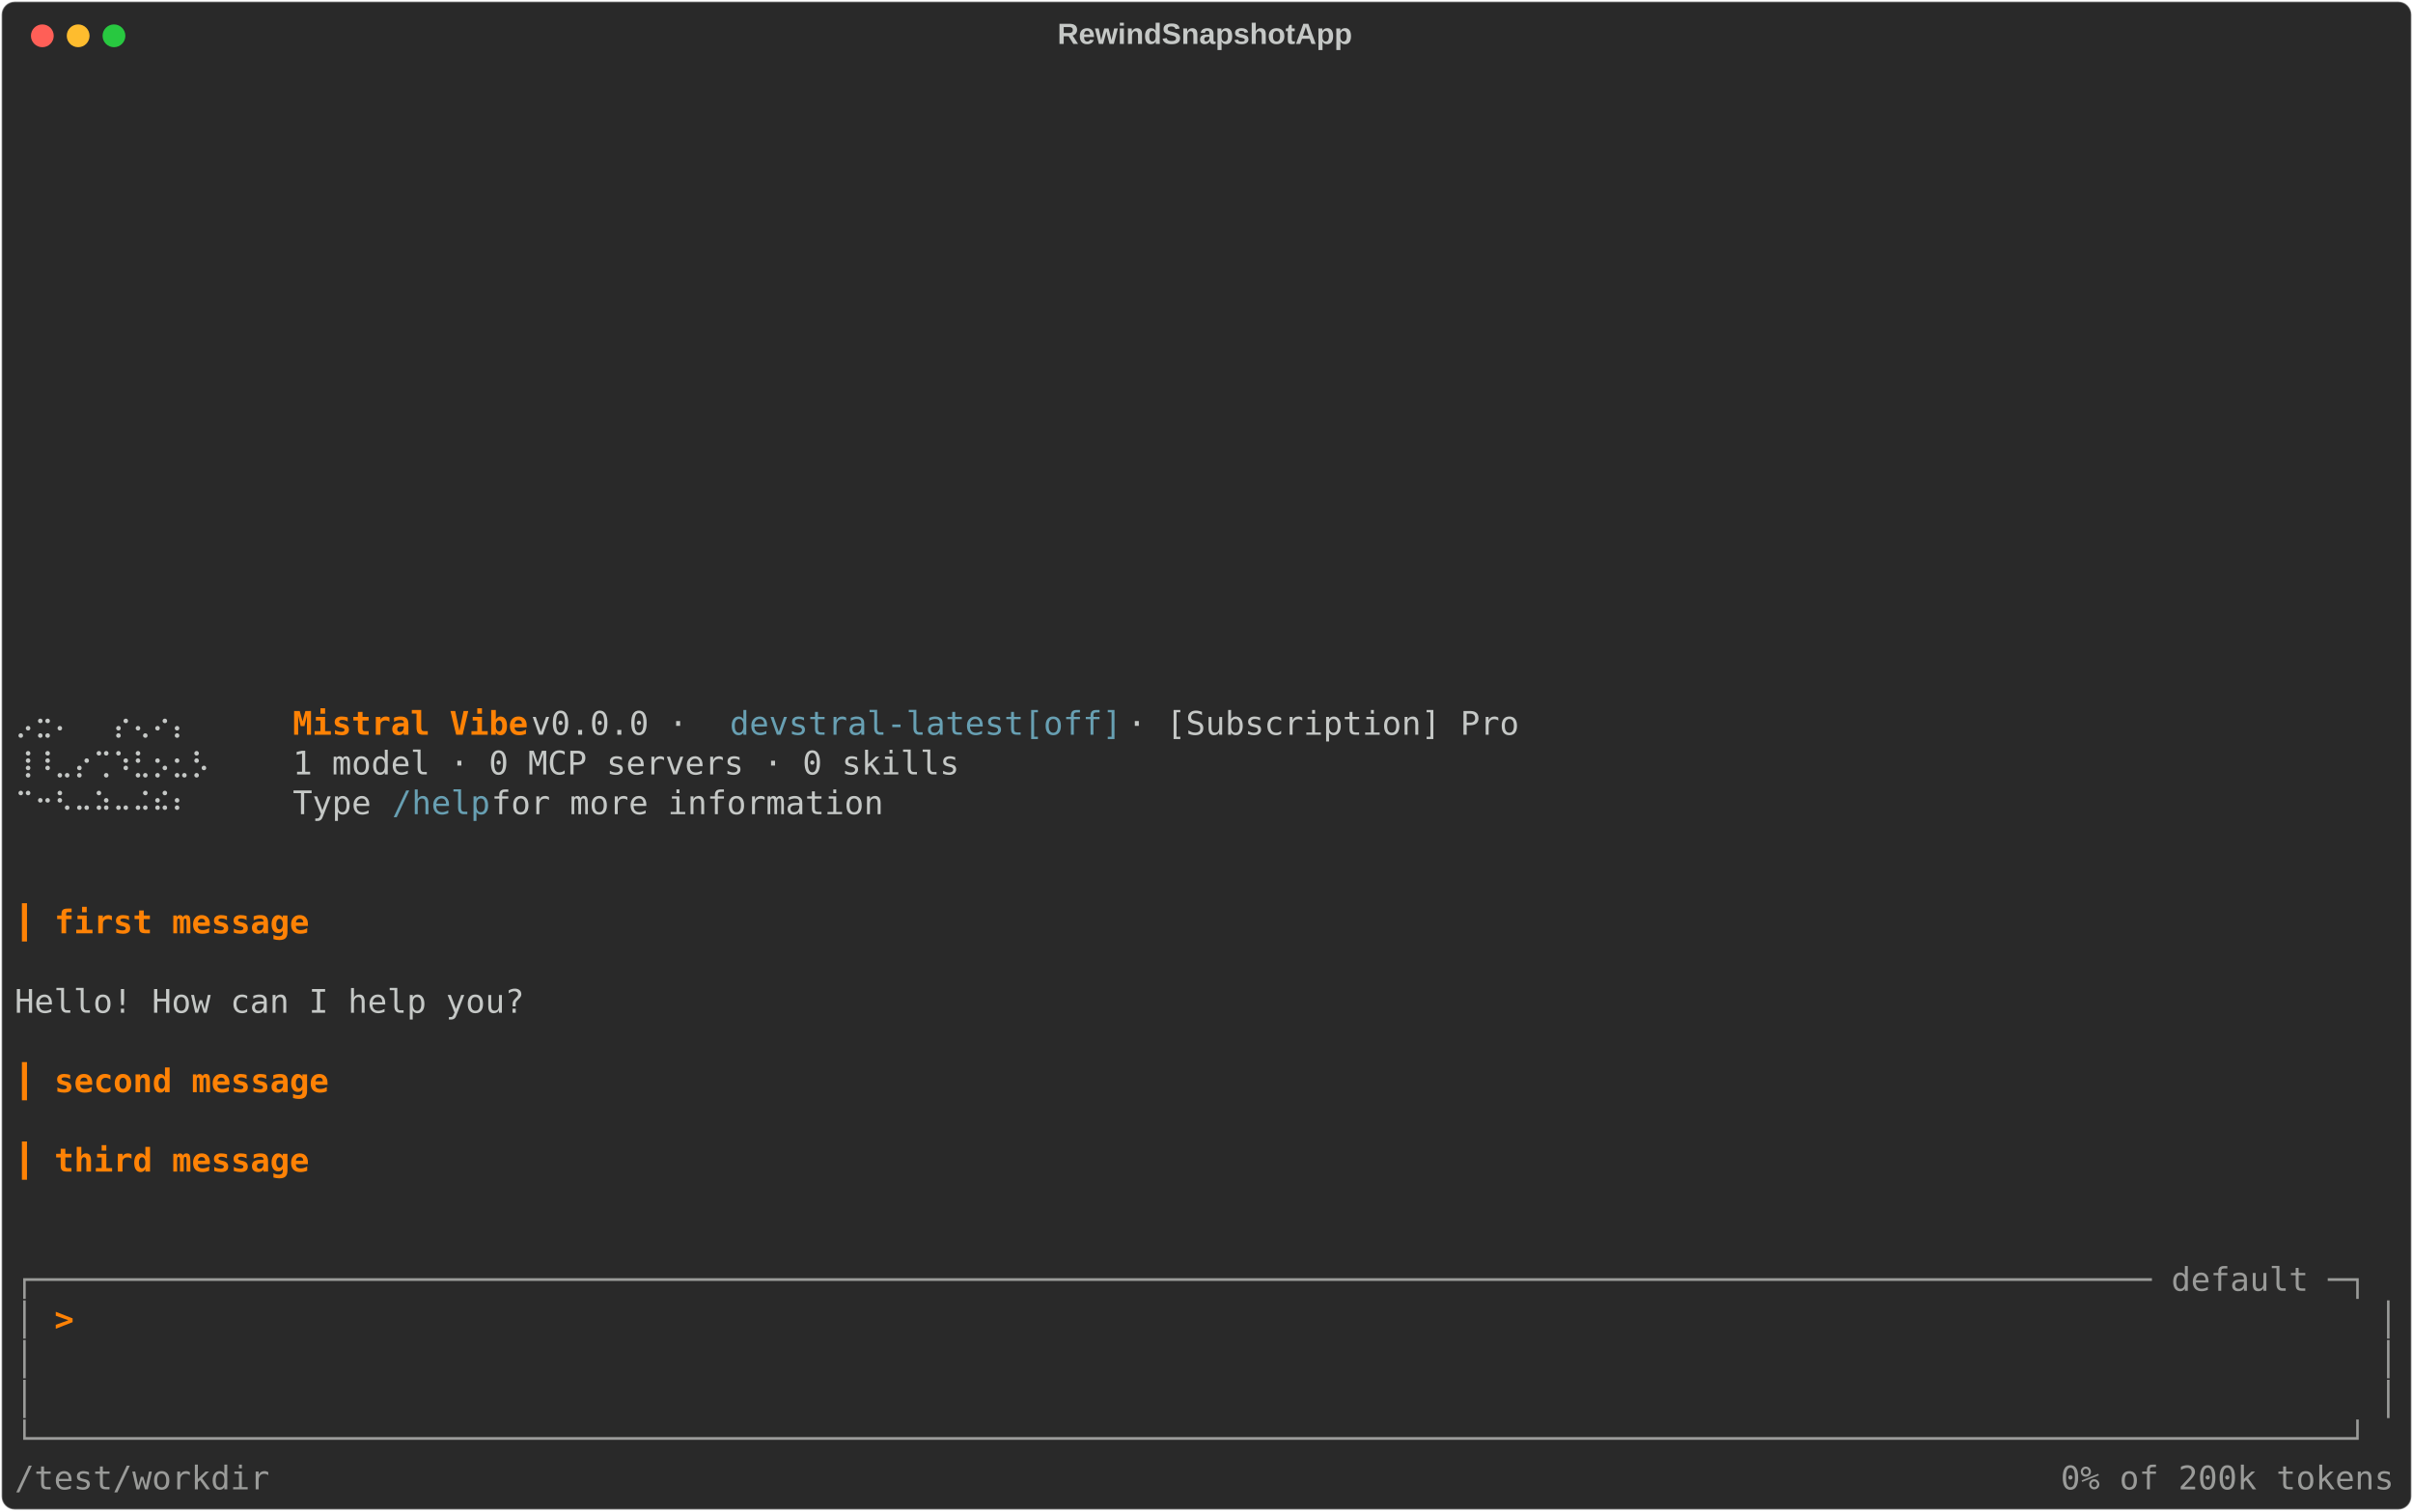
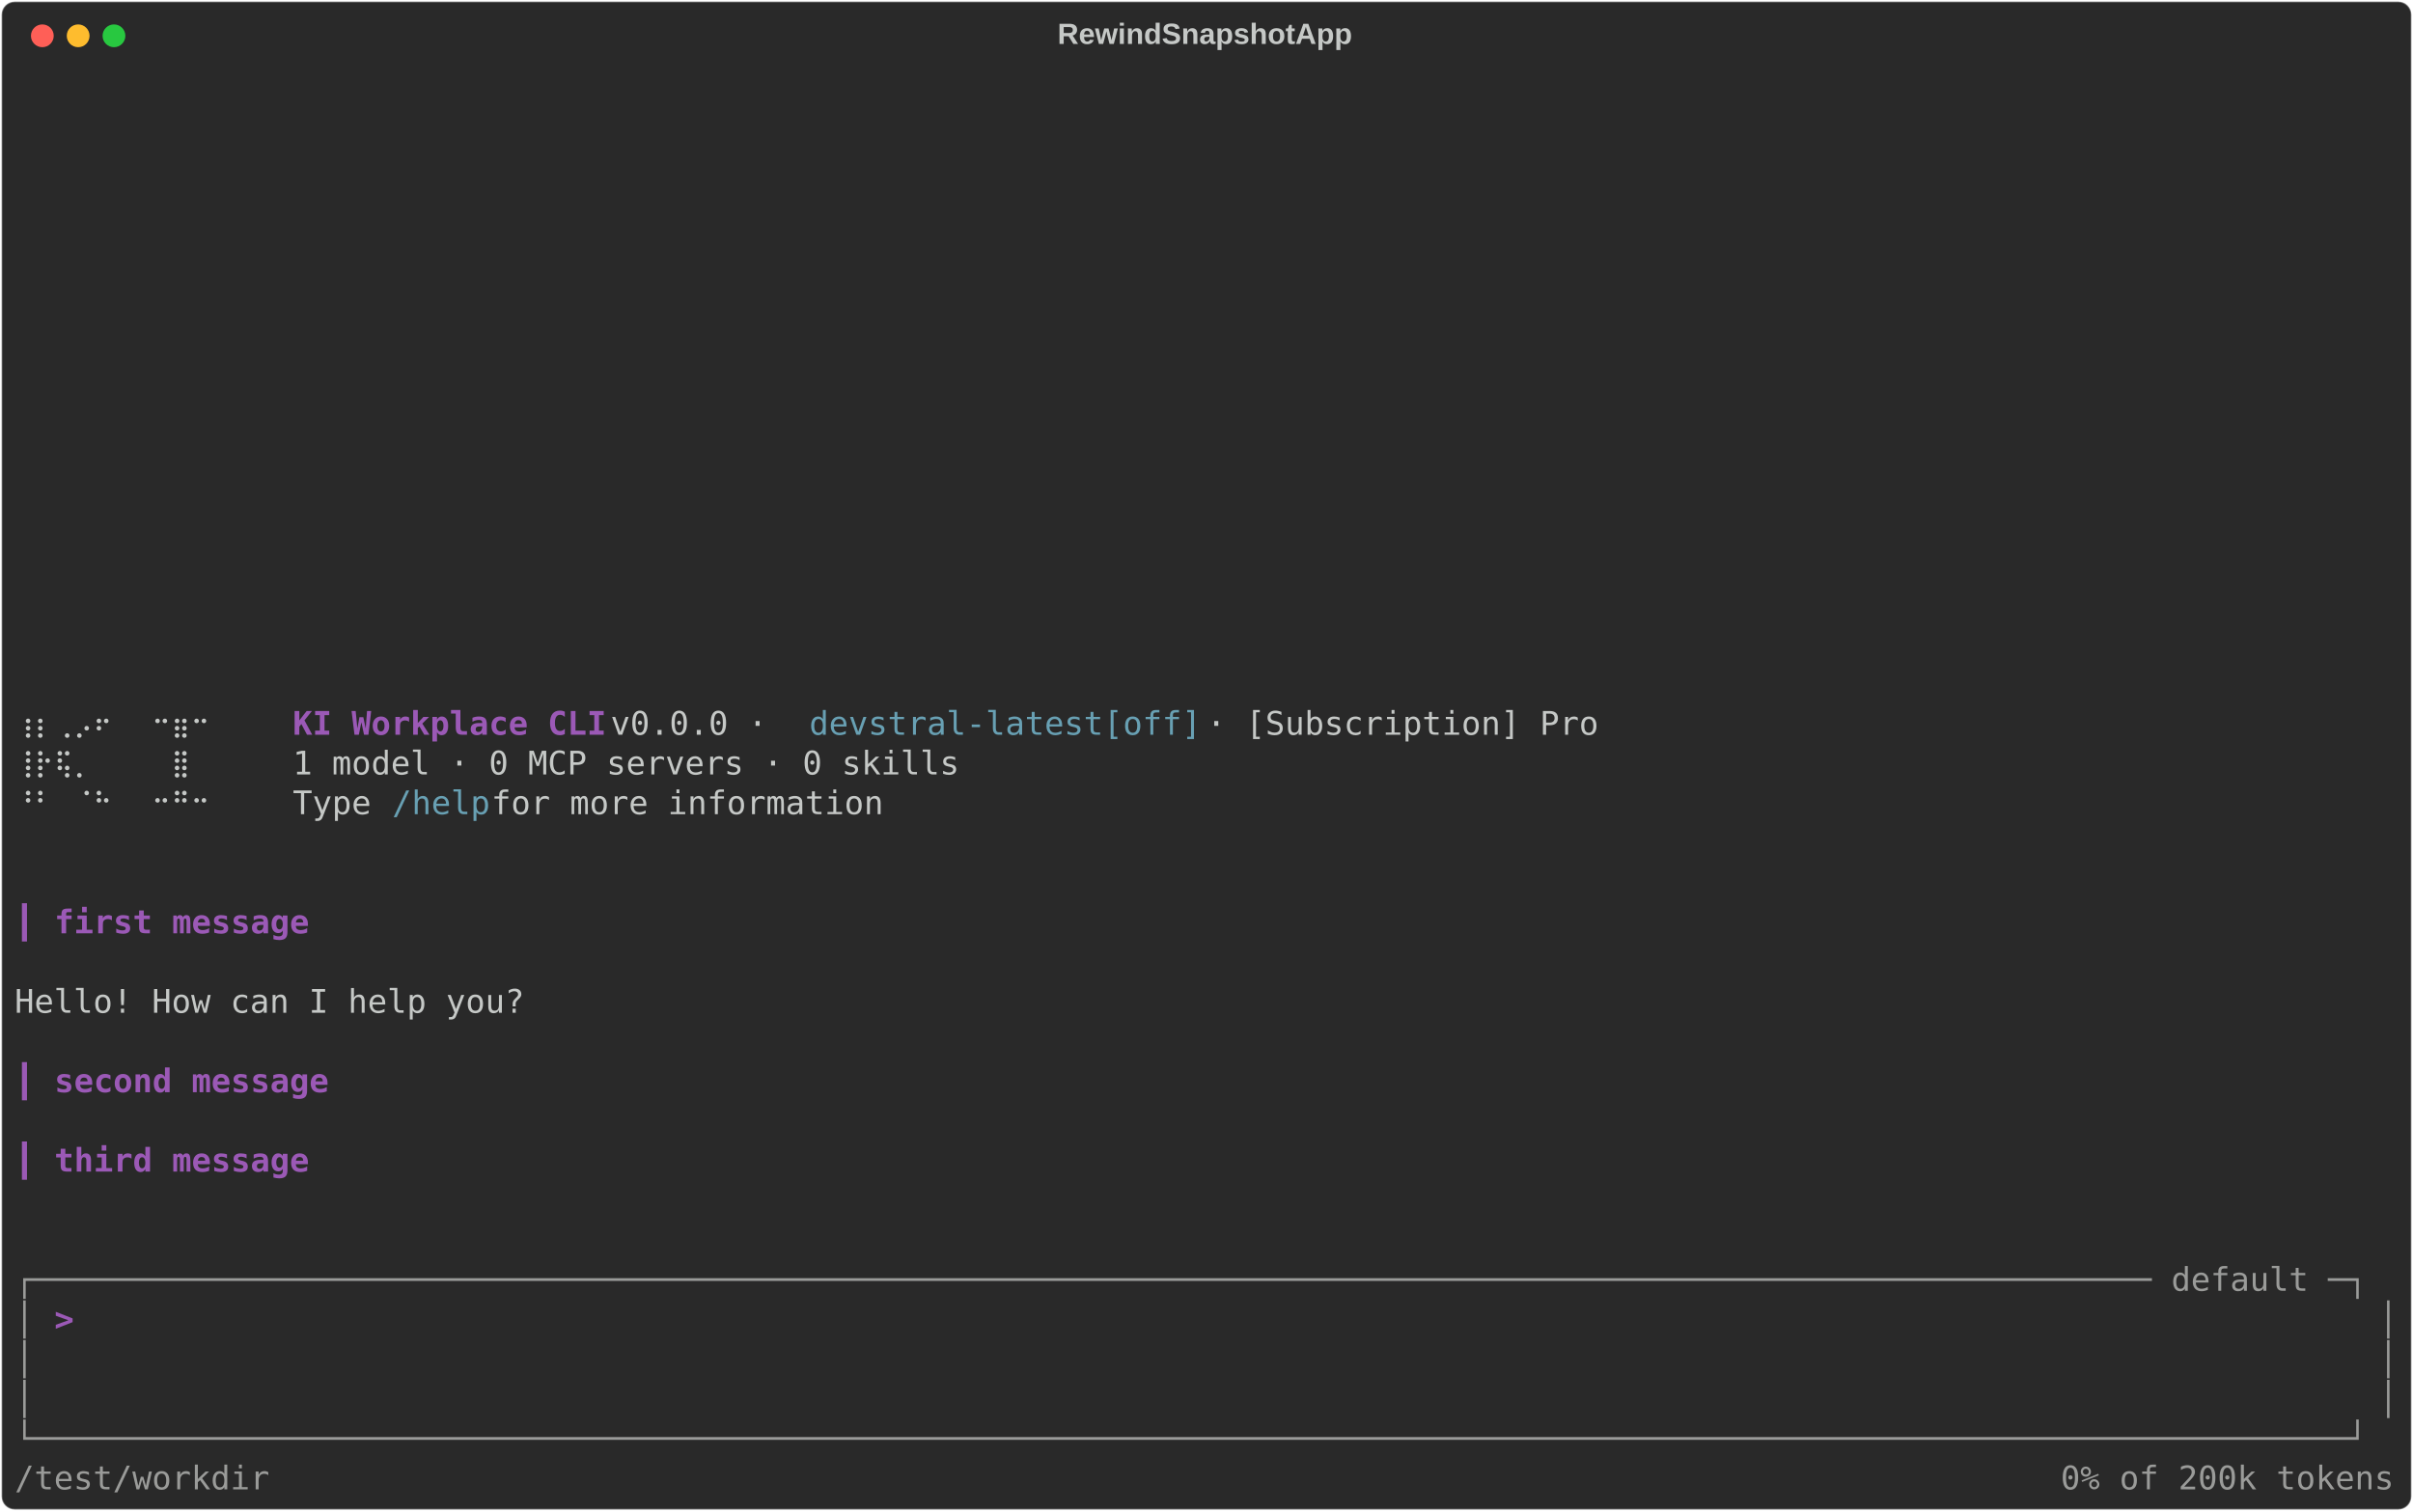
<svg xmlns="http://www.w3.org/2000/svg" class="rich-terminal" viewBox="0 0 1482 928.4">
  <style>

    @font-face {
        font-family: "Fira Code";
        src: local("FiraCode-Regular"),
                url("https://cdnjs.cloudflare.com/ajax/libs/firacode/6.2.0/woff2/FiraCode-Regular.woff2") format("woff2"),
                url("https://cdnjs.cloudflare.com/ajax/libs/firacode/6.2.0/woff/FiraCode-Regular.woff") format("woff");
        font-style: normal;
        font-weight: 400;
    }
    @font-face {
        font-family: "Fira Code";
        src: local("FiraCode-Bold"),
                url("https://cdnjs.cloudflare.com/ajax/libs/firacode/6.2.0/woff2/FiraCode-Bold.woff2") format("woff2"),
                url("https://cdnjs.cloudflare.com/ajax/libs/firacode/6.2.0/woff/FiraCode-Bold.woff") format("woff");
        font-style: bold;
        font-weight: 700;
    }

    .terminal-matrix {
        font-family: Fira Code, monospace;
        font-size: 20px;
        line-height: 24.4px;
        font-variant-east-asian: full-width;
    }

    .terminal-title {
        font-size: 18px;
        font-weight: bold;
        font-family: arial;
    }

    .terminal-r1 { fill: #c5c8c6 }
- .terminal-r2 { fill: #ff8205;font-weight: bold }
+ .terminal-r2 { fill: #9b59b6;font-weight: bold }
.terminal-r3 { fill: #68a0b3 }
- .terminal-r4 { fill: #ff8205 }
+ .terminal-r4 { fill: #9b59b6 }
.terminal-r5 { fill: #9a9b99 }
    </style>
  <defs>
    <clipPath id="terminal-clip-terminal">
      <rect x="0" y="0" width="1463.0" height="877.4" />
    </clipPath>
    <clipPath id="terminal-line-0">
      <rect x="0" y="1.5" width="1464" height="24.65" />
    </clipPath>
    <clipPath id="terminal-line-1">
      <rect x="0" y="25.9" width="1464" height="24.65" />
    </clipPath>
    <clipPath id="terminal-line-2">
      <rect x="0" y="50.3" width="1464" height="24.65" />
    </clipPath>
    <clipPath id="terminal-line-3">
      <rect x="0" y="74.7" width="1464" height="24.65" />
    </clipPath>
    <clipPath id="terminal-line-4">
      <rect x="0" y="99.1" width="1464" height="24.65" />
    </clipPath>
    <clipPath id="terminal-line-5">
      <rect x="0" y="123.5" width="1464" height="24.65" />
    </clipPath>
    <clipPath id="terminal-line-6">
      <rect x="0" y="147.9" width="1464" height="24.65" />
    </clipPath>
    <clipPath id="terminal-line-7">
      <rect x="0" y="172.3" width="1464" height="24.65" />
    </clipPath>
    <clipPath id="terminal-line-8">
      <rect x="0" y="196.7" width="1464" height="24.65" />
    </clipPath>
    <clipPath id="terminal-line-9">
      <rect x="0" y="221.1" width="1464" height="24.65" />
    </clipPath>
    <clipPath id="terminal-line-10">
      <rect x="0" y="245.5" width="1464" height="24.65" />
    </clipPath>
    <clipPath id="terminal-line-11">
      <rect x="0" y="269.9" width="1464" height="24.65" />
    </clipPath>
    <clipPath id="terminal-line-12">
      <rect x="0" y="294.3" width="1464" height="24.65" />
    </clipPath>
    <clipPath id="terminal-line-13">
      <rect x="0" y="318.7" width="1464" height="24.65" />
    </clipPath>
    <clipPath id="terminal-line-14">
      <rect x="0" y="343.1" width="1464" height="24.65" />
    </clipPath>
    <clipPath id="terminal-line-15">
      <rect x="0" y="367.5" width="1464" height="24.65" />
    </clipPath>
    <clipPath id="terminal-line-16">
      <rect x="0" y="391.9" width="1464" height="24.65" />
    </clipPath>
    <clipPath id="terminal-line-17">
      <rect x="0" y="416.3" width="1464" height="24.65" />
    </clipPath>
    <clipPath id="terminal-line-18">
      <rect x="0" y="440.7" width="1464" height="24.65" />
    </clipPath>
    <clipPath id="terminal-line-19">
      <rect x="0" y="465.1" width="1464" height="24.65" />
    </clipPath>
    <clipPath id="terminal-line-20">
      <rect x="0" y="489.5" width="1464" height="24.65" />
    </clipPath>
    <clipPath id="terminal-line-21">
      <rect x="0" y="513.9" width="1464" height="24.65" />
    </clipPath>
    <clipPath id="terminal-line-22">
      <rect x="0" y="538.3" width="1464" height="24.65" />
    </clipPath>
    <clipPath id="terminal-line-23">
      <rect x="0" y="562.7" width="1464" height="24.65" />
    </clipPath>
    <clipPath id="terminal-line-24">
      <rect x="0" y="587.1" width="1464" height="24.65" />
    </clipPath>
    <clipPath id="terminal-line-25">
      <rect x="0" y="611.5" width="1464" height="24.65" />
    </clipPath>
    <clipPath id="terminal-line-26">
      <rect x="0" y="635.9" width="1464" height="24.65" />
    </clipPath>
    <clipPath id="terminal-line-27">
      <rect x="0" y="660.3" width="1464" height="24.65" />
    </clipPath>
    <clipPath id="terminal-line-28">
      <rect x="0" y="684.7" width="1464" height="24.65" />
    </clipPath>
    <clipPath id="terminal-line-29">
      <rect x="0" y="709.1" width="1464" height="24.65" />
    </clipPath>
    <clipPath id="terminal-line-30">
      <rect x="0" y="733.5" width="1464" height="24.65" />
    </clipPath>
    <clipPath id="terminal-line-31">
      <rect x="0" y="757.9" width="1464" height="24.65" />
    </clipPath>
    <clipPath id="terminal-line-32">
      <rect x="0" y="782.3" width="1464" height="24.65" />
    </clipPath>
    <clipPath id="terminal-line-33">
      <rect x="0" y="806.7" width="1464" height="24.65" />
    </clipPath>
    <clipPath id="terminal-line-34">
      <rect x="0" y="831.1" width="1464" height="24.65" />
    </clipPath>
  </defs>
  <rect fill="#292929" stroke="rgba(255,255,255,0.35)" stroke-width="1" x="1" y="1" width="1480" height="926.4" rx="8" />
  <text class="terminal-title" fill="#c5c8c6" text-anchor="middle" x="740" y="27">RewindSnapshotApp</text>
  <g transform="translate(26,22)">
    <circle cx="0" cy="0" r="7" fill="#ff5f57" />
    <circle cx="22" cy="0" r="7" fill="#febc2e" />
    <circle cx="44" cy="0" r="7" fill="#28c840" />
  </g>
  <g transform="translate(9, 41)" clip-path="url(#terminal-clip-terminal)">
    <g class="terminal-matrix">
      <text class="terminal-r1" x="1464" y="20" textLength="12.2" clip-path="url(#terminal-line-0)">
</text>
      <text class="terminal-r1" x="1464" y="44.4" textLength="12.2" clip-path="url(#terminal-line-1)">
</text>
      <text class="terminal-r1" x="1464" y="68.8" textLength="12.2" clip-path="url(#terminal-line-2)">
</text>
      <text class="terminal-r1" x="1464" y="93.2" textLength="12.2" clip-path="url(#terminal-line-3)">
</text>
      <text class="terminal-r1" x="1464" y="117.6" textLength="12.2" clip-path="url(#terminal-line-4)">
</text>
      <text class="terminal-r1" x="1464" y="142" textLength="12.2" clip-path="url(#terminal-line-5)">
</text>
      <text class="terminal-r1" x="1464" y="166.4" textLength="12.2" clip-path="url(#terminal-line-6)">
</text>
      <text class="terminal-r1" x="1464" y="190.8" textLength="12.2" clip-path="url(#terminal-line-7)">
</text>
      <text class="terminal-r1" x="1464" y="215.2" textLength="12.2" clip-path="url(#terminal-line-8)">
</text>
      <text class="terminal-r1" x="1464" y="239.6" textLength="12.2" clip-path="url(#terminal-line-9)">
</text>
      <text class="terminal-r1" x="1464" y="264" textLength="12.2" clip-path="url(#terminal-line-10)">
</text>
      <text class="terminal-r1" x="1464" y="288.4" textLength="12.2" clip-path="url(#terminal-line-11)">
</text>
      <text class="terminal-r1" x="1464" y="312.8" textLength="12.2" clip-path="url(#terminal-line-12)">
</text>
      <text class="terminal-r1" x="1464" y="337.2" textLength="12.2" clip-path="url(#terminal-line-13)">
</text>
      <text class="terminal-r1" x="1464" y="361.6" textLength="12.2" clip-path="url(#terminal-line-14)">
</text>
      <text class="terminal-r1" x="1464" y="386" textLength="12.2" clip-path="url(#terminal-line-15)">
</text>
-       <text class="terminal-r1" x="0" y="410.4" textLength="134.2" clip-path="url(#terminal-line-16)">  ⡠⣒⠄  ⡔⢄⠔⡄</text>
-       <text class="terminal-r2" x="170.8" y="410.4" textLength="146.4" clip-path="url(#terminal-line-16)">Mistral Vibe</text>
-       <text class="terminal-r1" x="317.2" y="410.4" textLength="122" clip-path="url(#terminal-line-16)"> v0.0.0 · </text>
-       <text class="terminal-r3" x="439.2" y="410.4" textLength="244" clip-path="url(#terminal-line-16)">devstral-latest[off]</text>
-       <text class="terminal-r1" x="683.2" y="410.4" textLength="256.2" clip-path="url(#terminal-line-16)"> · [Subscription] Pro</text>
+       <text class="terminal-r1" x="0" y="410.4" textLength="134.2" clip-path="url(#terminal-line-16)">⢰⡆⢀⡠⠖  ⠒⣶⠒ </text>
+       <text class="terminal-r2" x="170.8" y="410.4" textLength="195.2" clip-path="url(#terminal-line-16)">KI Workplace CLI</text>
+       <text class="terminal-r1" x="366" y="410.4" textLength="122" clip-path="url(#terminal-line-16)"> v0.0.0 · </text>
+       <text class="terminal-r3" x="488" y="410.4" textLength="244" clip-path="url(#terminal-line-16)">devstral-latest[off]</text>
+       <text class="terminal-r1" x="732" y="410.4" textLength="256.2" clip-path="url(#terminal-line-16)"> · [Subscription] Pro</text>
      <text class="terminal-r1" x="1464" y="410.4" textLength="12.2" clip-path="url(#terminal-line-16)">
</text>
-       <text class="terminal-r1" x="0" y="434.8" textLength="134.2" clip-path="url(#terminal-line-17)"> ⢸⠸⣀⡔⢉⠱⣃⡢⣂⡣</text>
+       <text class="terminal-r1" x="0" y="434.8" textLength="134.2" clip-path="url(#terminal-line-17)">⢸⡗⢯⡀    ⣿  </text>
      <text class="terminal-r1" x="170.8" y="434.8" textLength="414.8" clip-path="url(#terminal-line-17)">1 model · 0 MCP servers · 0 skills</text>
      <text class="terminal-r1" x="1464" y="434.8" textLength="12.2" clip-path="url(#terminal-line-17)">
</text>
-       <text class="terminal-r1" x="0" y="459.2" textLength="134.2" clip-path="url(#terminal-line-18)">  ⠉⠒⠣⠤⠵⠤⠬⠮⠆</text>
+       <text class="terminal-r1" x="0" y="459.2" textLength="134.2" clip-path="url(#terminal-line-18)">⠘⠃ ⠈⠓  ⠒⠛⠒ </text>
      <text class="terminal-r1" x="170.8" y="459.2" textLength="61" clip-path="url(#terminal-line-18)">Type </text>
      <text class="terminal-r3" x="231.8" y="459.2" textLength="61" clip-path="url(#terminal-line-18)">/help</text>
      <text class="terminal-r1" x="292.8" y="459.2" textLength="256.2" clip-path="url(#terminal-line-18)"> for more information</text>
      <text class="terminal-r1" x="1464" y="459.2" textLength="12.2" clip-path="url(#terminal-line-18)">
</text>
      <text class="terminal-r1" x="1464" y="483.6" textLength="12.2" clip-path="url(#terminal-line-19)">
</text>
      <text class="terminal-r1" x="1464" y="508" textLength="12.2" clip-path="url(#terminal-line-20)">
</text>
      <text class="terminal-r4" x="0" y="532.4" textLength="12.2" clip-path="url(#terminal-line-21)">┃</text>
      <text class="terminal-r2" x="24.4" y="532.4" textLength="158.6" clip-path="url(#terminal-line-21)">first message</text>
      <text class="terminal-r1" x="1464" y="532.4" textLength="12.2" clip-path="url(#terminal-line-21)">
</text>
      <text class="terminal-r1" x="1464" y="556.8" textLength="12.2" clip-path="url(#terminal-line-22)">
</text>
      <text class="terminal-r1" x="0" y="581.2" textLength="317.2" clip-path="url(#terminal-line-23)">Hello! How can I help you?</text>
      <text class="terminal-r1" x="1464" y="581.2" textLength="12.2" clip-path="url(#terminal-line-23)">
</text>
      <text class="terminal-r1" x="1464" y="605.6" textLength="12.2" clip-path="url(#terminal-line-24)">
</text>
      <text class="terminal-r4" x="0" y="630" textLength="12.2" clip-path="url(#terminal-line-25)">┃</text>
      <text class="terminal-r2" x="24.4" y="630" textLength="170.8" clip-path="url(#terminal-line-25)">second message</text>
      <text class="terminal-r1" x="1464" y="630" textLength="12.2" clip-path="url(#terminal-line-25)">
</text>
      <text class="terminal-r1" x="1464" y="654.4" textLength="12.2" clip-path="url(#terminal-line-26)">
</text>
      <text class="terminal-r4" x="0" y="678.8" textLength="12.2" clip-path="url(#terminal-line-27)">┃</text>
      <text class="terminal-r2" x="24.4" y="678.8" textLength="158.6" clip-path="url(#terminal-line-27)">third message</text>
      <text class="terminal-r1" x="1464" y="678.8" textLength="12.2" clip-path="url(#terminal-line-27)">
</text>
      <text class="terminal-r1" x="1464" y="703.2" textLength="12.2" clip-path="url(#terminal-line-28)">
</text>
      <text class="terminal-r1" x="1464" y="727.6" textLength="12.2" clip-path="url(#terminal-line-29)">
</text>
      <text class="terminal-r5" x="0" y="752" textLength="1464" clip-path="url(#terminal-line-30)">┌──────────────────────────────────────────────────────────────────────────────────────────────────────────── default ─┐</text>
      <text class="terminal-r1" x="1464" y="752" textLength="12.2" clip-path="url(#terminal-line-30)">
</text>
      <text class="terminal-r5" x="0" y="776.4" textLength="12.2" clip-path="url(#terminal-line-31)">│</text>
      <text class="terminal-r2" x="24.4" y="776.4" textLength="12.2" clip-path="url(#terminal-line-31)">&gt;</text>
      <text class="terminal-r5" x="1451.8" y="776.4" textLength="12.2" clip-path="url(#terminal-line-31)">│</text>
      <text class="terminal-r1" x="1464" y="776.4" textLength="12.2" clip-path="url(#terminal-line-31)">
</text>
      <text class="terminal-r5" x="0" y="800.8" textLength="12.2" clip-path="url(#terminal-line-32)">│</text>
      <text class="terminal-r5" x="1451.8" y="800.8" textLength="12.2" clip-path="url(#terminal-line-32)">│</text>
      <text class="terminal-r1" x="1464" y="800.8" textLength="12.2" clip-path="url(#terminal-line-32)">
</text>
      <text class="terminal-r5" x="0" y="825.2" textLength="12.2" clip-path="url(#terminal-line-33)">│</text>
      <text class="terminal-r5" x="1451.8" y="825.2" textLength="12.2" clip-path="url(#terminal-line-33)">│</text>
      <text class="terminal-r1" x="1464" y="825.2" textLength="12.2" clip-path="url(#terminal-line-33)">
</text>
      <text class="terminal-r5" x="0" y="849.6" textLength="1464" clip-path="url(#terminal-line-34)">└──────────────────────────────────────────────────────────────────────────────────────────────────────────────────────┘</text>
      <text class="terminal-r1" x="1464" y="849.6" textLength="12.2" clip-path="url(#terminal-line-34)">
</text>
      <text class="terminal-r5" x="0" y="874" textLength="158.6" clip-path="url(#terminal-line-35)">/test/workdir</text>
      <text class="terminal-r5" x="1256.6" y="874" textLength="207.4" clip-path="url(#terminal-line-35)">0% of 200k tokens</text>
    </g>
  </g>
</svg>
